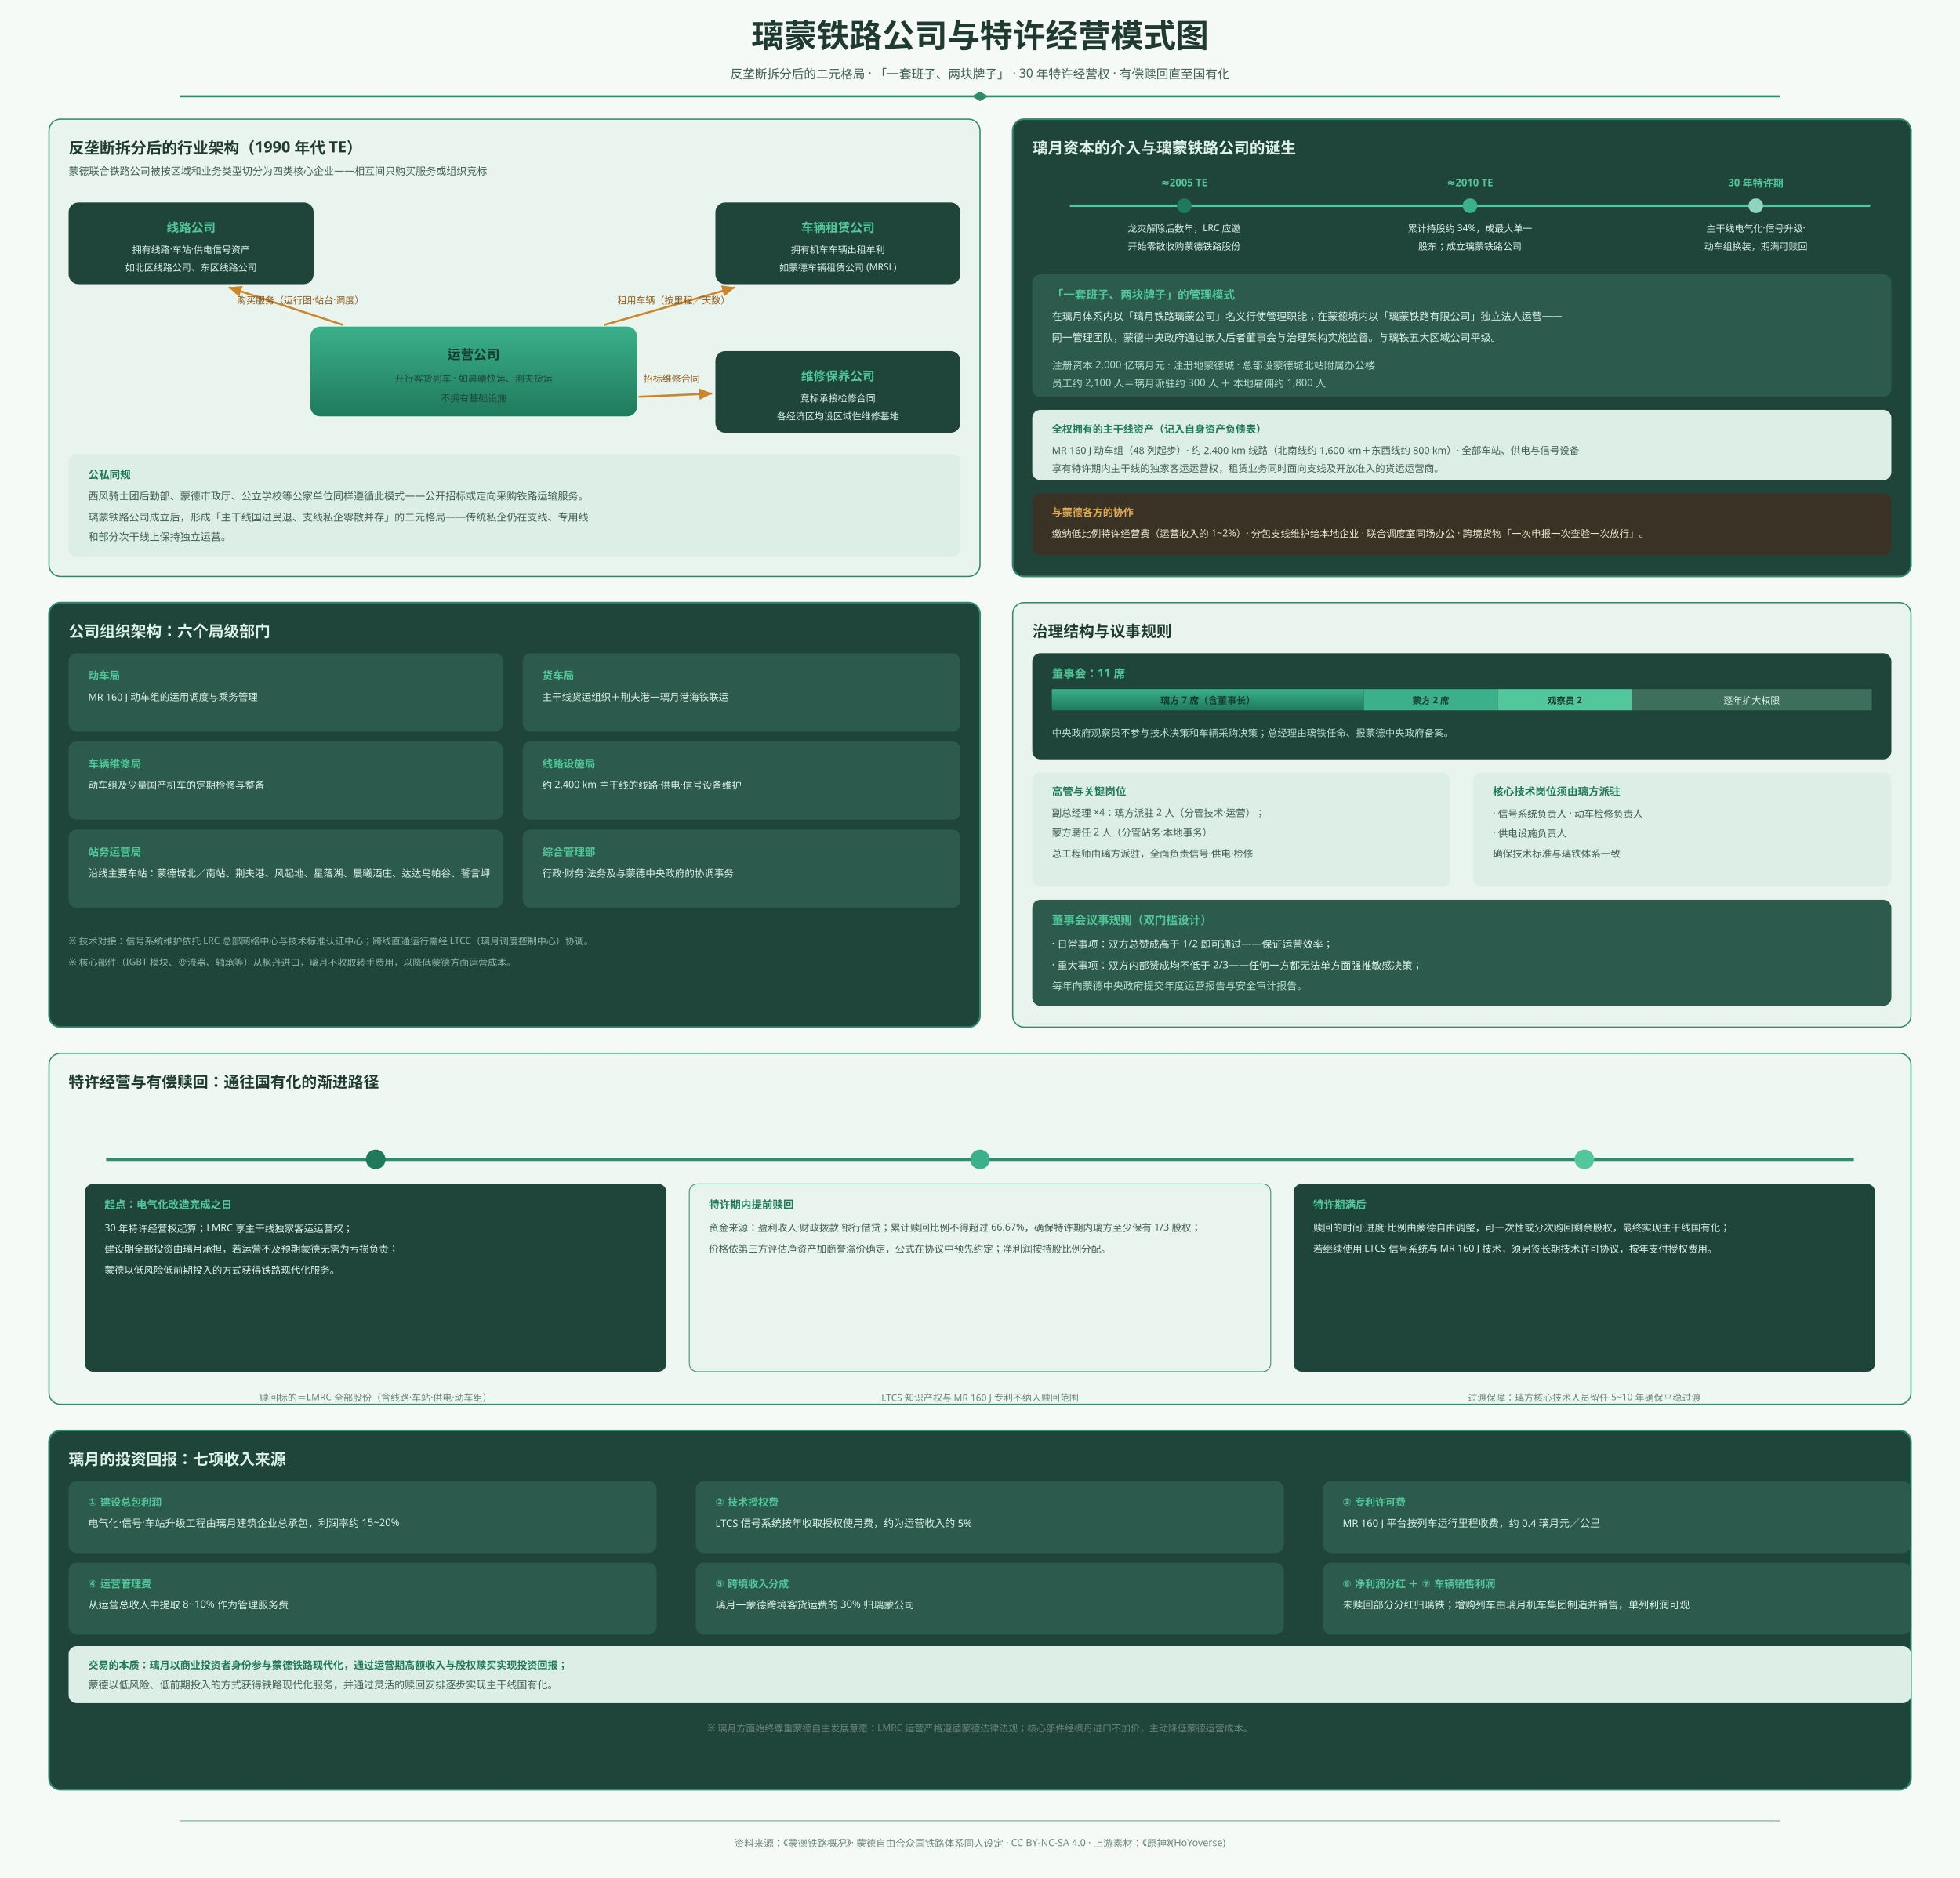
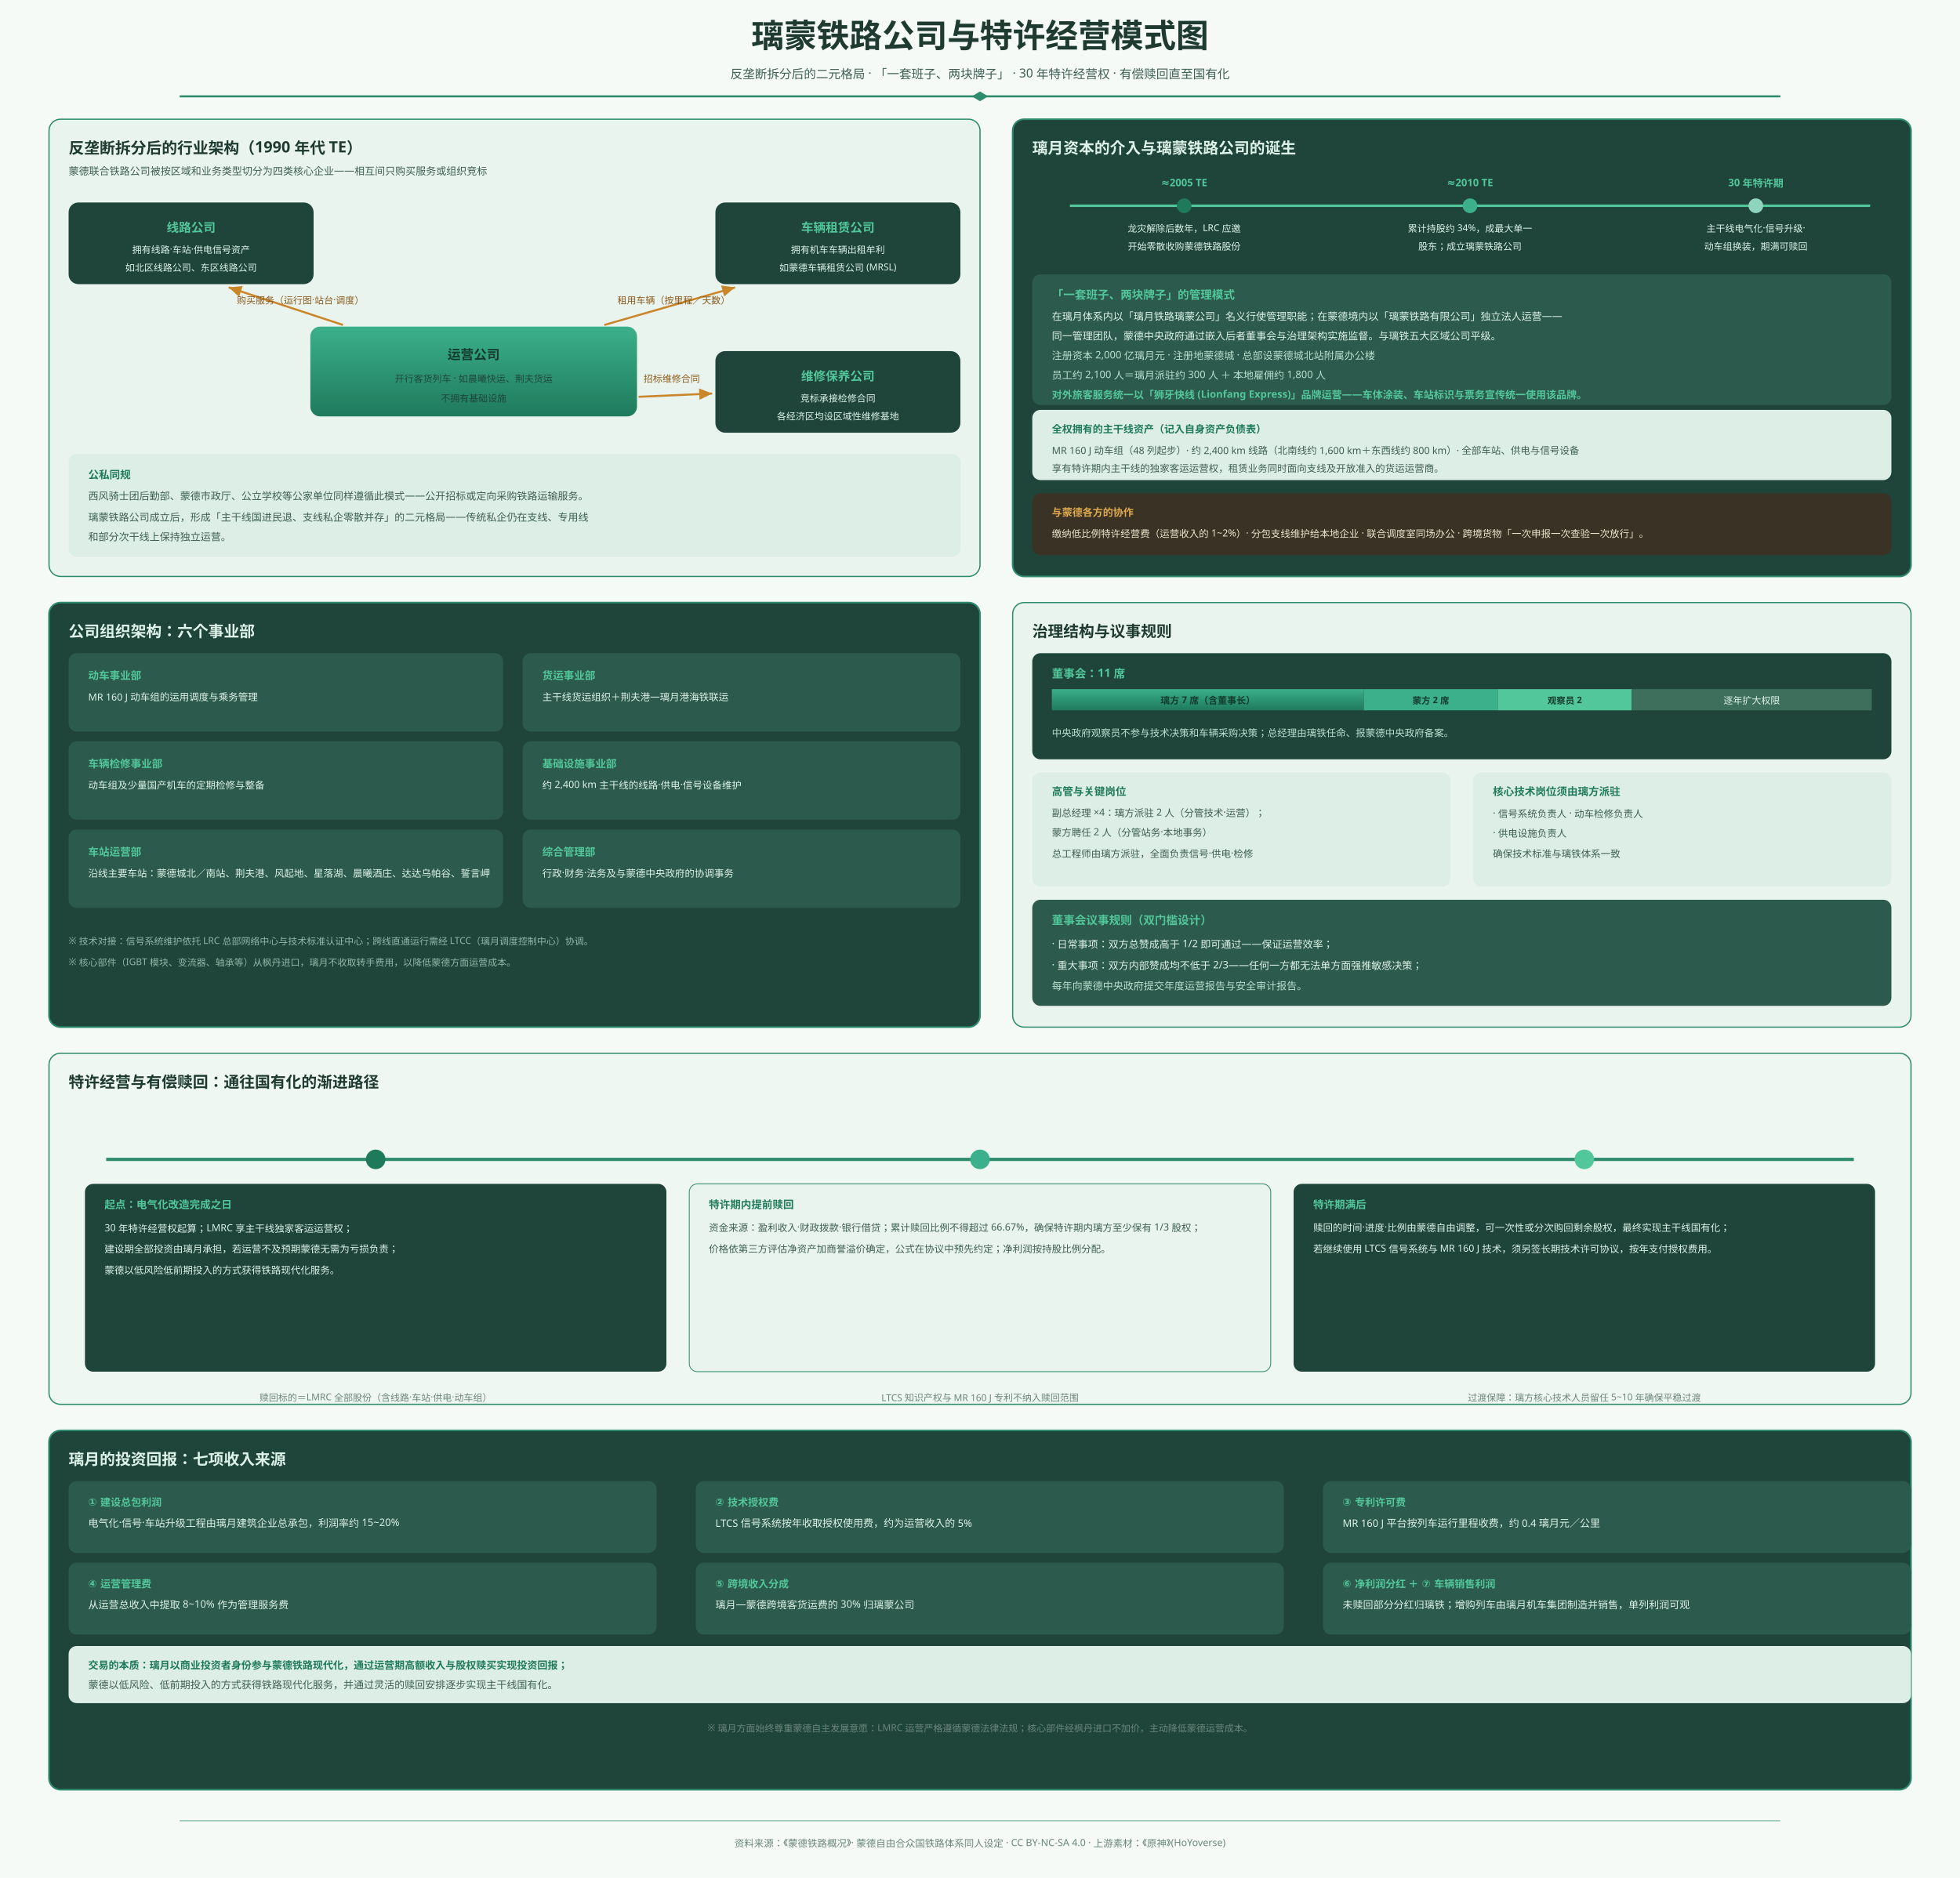
<svg xmlns="http://www.w3.org/2000/svg" viewBox="0 0 2400 2300" font-family="'Microsoft YaHei','PingFang SC','Noto Sans SC',sans-serif">
  <defs>
    <linearGradient id="anemoTop" x1="0" y1="0" x2="0" y2="1">
      <stop offset="0" stop-color="#3BB08A" />
      <stop offset="1" stop-color="#1F7A5C" />
    </linearGradient>
    <marker id="arrowAmber" viewBox="0 0 10 10" refX="9" refY="5" markerWidth="7" markerHeight="7" orient="auto-start-reverse">
      <path d="M 0 1 L 9 5 L 0 9 Z" fill="#C9862B" />
    </marker>
  </defs>
  <rect width="2400" height="2300" fill="#F5FAF7" />
  <text x="1200" y="58" text-anchor="middle" font-size="40" font-weight="700" fill="#1E3A31">璃蒙铁路公司与特许经营模式图</text>
  <text x="1200" y="96" text-anchor="middle" font-size="15" fill="#3E5F54">反垄断拆分后的二元格局 · 「一套班子、两块牌子」 · 30 年特许经营权 · 有偿赎回直至国有化</text>
  <line x1="220" y1="118" x2="2180" y2="118" stroke="#2E8B6E" stroke-width="2.5" />
  <polygon points="1200,112 1210,118 1200,124 1190,118" fill="#2E8B6E" />
  <g>
    <rect x="60" y="146" width="1140" height="560" rx="14" fill="#EAF4EE" stroke="#2E8B6E" stroke-width="1.5" />
    <text x="84" y="188" font-size="19" font-weight="700" fill="#1E3A31">反垄断拆分后的行业架构（1990 年代 TE）</text>
    <text x="84" y="214" font-size="12.5" fill="#3E5F54">蒙德联合铁路公司被按区域和业务类型切分为四类核心企业——相互间只购买服务或组织竞标</text>
    <rect x="380" y="400" width="400" height="110" rx="12" fill="url(#anemoTop)" />
    <text x="580" y="440" text-anchor="middle" font-size="16" font-weight="700" fill="#123B2D">运营公司</text>
    <text x="580" y="468" text-anchor="middle" font-size="11.5" fill="#1F453B">开行客货列车 · 如晨曦快运、荆夫货运</text>
    <text x="580" y="492" text-anchor="middle" font-size="11.5" fill="#1F453B">不拥有基础设施</text>
    <rect x="84" y="248" width="300" height="100" rx="12" fill="#1F453B" />
    <text x="234" y="284" text-anchor="middle" font-size="15" font-weight="700" fill="#52C79B">线路公司</text>
    <text x="234" y="310" text-anchor="middle" font-size="11.5" fill="#DDF2E8">拥有线路·车站·供电信号资产</text>
    <text x="234" y="332" text-anchor="middle" font-size="11.5" fill="#DDF2E8">如北区线路公司、东区线路公司</text>
    <rect x="876" y="248" width="300" height="100" rx="12" fill="#1F453B" />
    <text x="1026" y="284" text-anchor="middle" font-size="15" font-weight="700" fill="#52C79B">车辆租赁公司</text>
    <text x="1026" y="310" text-anchor="middle" font-size="11.5" fill="#DDF2E8">拥有机车车辆出租牟利</text>
    <text x="1026" y="332" text-anchor="middle" font-size="11.5" fill="#DDF2E8">如蒙德车辆租赁公司 (MRSL)</text>
    <rect x="876" y="430" width="300" height="100" rx="12" fill="#1F453B" />
    <text x="1026" y="466" text-anchor="middle" font-size="15" font-weight="700" fill="#52C79B">维修保养公司</text>
    <text x="1026" y="492" text-anchor="middle" font-size="11.5" fill="#DDF2E8">竞标承接检修合同</text>
    <text x="1026" y="514" text-anchor="middle" font-size="11.5" fill="#DDF2E8">各经济区均设区域性维修基地</text>
    <line x1="420" y1="398" x2="280" y2="352" stroke="#C9862B" stroke-width="2.5" marker-end="url(#arrowAmber)" />
    <text x="290" y="372" font-size="11.5" fill="#8A5B1D">购买服务（运行图·站台·调度）</text>
    <line x1="740" y1="398" x2="900" y2="352" stroke="#C9862B" stroke-width="2.5" marker-end="url(#arrowAmber)" />
    <text x="756" y="372" font-size="11.5" fill="#8A5B1D">租用车辆（按里程／天数）</text>
    <line x1="782" y1="486" x2="872" y2="482" stroke="#C9862B" stroke-width="2.5" marker-end="url(#arrowAmber)" />
    <text x="788" y="468" font-size="11.5" fill="#8A5B1D">招标维修合同</text>
    <rect x="84" y="556" width="1092" height="126" rx="10" fill="#DDEEE6" />
    <text x="108" y="586" font-size="13" font-weight="700" fill="#1F7A5C">公私同规</text>
    <text x="108" y="612" font-size="12.5" fill="#3E5F54">西风骑士团后勤部、蒙德市政厅、公立学校等公家单位同样遵循此模式——公开招标或定向采购铁路运输服务。</text>
    <text x="108" y="638" font-size="12.5" fill="#3E5F54">璃蒙铁路公司成立后，形成「主干线国进民退、支线私企零散并存」的二元格局——传统私企仍在支线、专用线</text>
    <text x="108" y="662" font-size="12.5" fill="#3E5F54">和部分次干线上保持独立运营。</text>
  </g>
  <g>
    <rect x="1240" y="146" width="1100" height="560" rx="14" fill="#1F453B" stroke="#2E8B6E" stroke-width="2" />
    <text x="1264" y="188" font-size="19" font-weight="700" fill="#DDF2E8">璃月资本的介入与璃蒙铁路公司的诞生</text>
    <line x1="1310" y1="252" x2="2290" y2="252" stroke="#52C79B" stroke-width="3" />
    <circle cx="1450" cy="252" r="9" fill="#1F7A5C" />
    <text x="1450" y="228" text-anchor="middle" font-size="12.5" font-weight="700" fill="#52C79B">≈2005 TE</text>
    <text x="1450" y="284" text-anchor="middle" font-size="11.5" fill="#DDF2E8">龙灾解除后数年，LRC 应邀</text>
    <text x="1450" y="306" text-anchor="middle" font-size="11.5" fill="#DDF2E8">开始零散收购蒙德铁路股份</text>
    <circle cx="1800" cy="252" r="9" fill="#3BB08A" />
    <text x="1800" y="228" text-anchor="middle" font-size="12.5" font-weight="700" fill="#52C79B">≈2010 TE</text>
    <text x="1800" y="284" text-anchor="middle" font-size="11.5" fill="#DDF2E8">累计持股约 34%，成最大单一</text>
    <text x="1800" y="306" text-anchor="middle" font-size="11.5" fill="#DDF2E8">股东；成立璃蒙铁路公司</text>
    <circle cx="2150" cy="252" r="9" fill="#8FD4BC" />
    <text x="2150" y="228" text-anchor="middle" font-size="12.5" font-weight="700" fill="#52C79B">30 年特许期</text>
    <text x="2150" y="284" text-anchor="middle" font-size="11.5" fill="#DDF2E8">主干线电气化·信号升级·</text>
    <text x="2150" y="306" text-anchor="middle" font-size="11.5" fill="#DDF2E8">动车组换装，期满可赎回</text>
-     <rect x="1264" y="336" width="1052" height="150" rx="10" fill="#2C5A4C" />
+     <rect x="1264" y="336" width="1052" height="160" rx="10" fill="#2C5A4C" />
    <text x="1288" y="366" font-size="14" font-weight="700" fill="#52C79B">「一套班子、两块牌子」的管理模式</text>
    <text x="1288" y="392" font-size="12.5" fill="#DDF2E8">在璃月体系内以「璃月铁路璃蒙公司」名义行使管理职能；在蒙德境内以「璃蒙铁路有限公司」独立法人运营——</text>
-     <text x="1288" y="418" font-size="12.5" fill="#DDF2E8">同一管理团队，蒙德中央政府通过嵌入后者董事会与治理架构实施监督。与璃铁五大区域公司平级。</text>
-     <text x="1288" y="452" font-size="12.5" fill="#B9DFCF">注册资本 2,000 亿璃月元 · 注册地蒙德城 · 总部设蒙德城北站附属办公楼</text>
-     <text x="1288" y="474" font-size="12.5" fill="#B9DFCF">员工约 2,100 人＝璃月派驻约 300 人 ＋ 本地雇佣约 1,800 人</text>
+     <text x="1288" y="416" font-size="12.5" fill="#DDF2E8">同一管理团队，蒙德中央政府通过嵌入后者董事会与治理架构实施监督。与璃铁五大区域公司平级。</text>
+     <text x="1288" y="440" font-size="12.5" fill="#B9DFCF">注册资本 2,000 亿璃月元 · 注册地蒙德城 · 总部设蒙德城北站附属办公楼</text>
+     <text x="1288" y="464" font-size="12.5" fill="#B9DFCF">员工约 2,100 人＝璃月派驻约 300 人 ＋ 本地雇佣约 1,800 人</text>
+     <text x="1288" y="488" font-size="12.5" font-weight="700" fill="#52C79B">对外旅客服务统一以「狮牙快线 (Lionfang Express)」品牌运营——车体涂装、车站标识与票务宣传统一使用该品牌。</text>
    <rect x="1264" y="502" width="1052" height="86" rx="10" fill="#DDEEE6" />
    <text x="1288" y="530" font-size="12.5" font-weight="700" fill="#1F7A5C">全权拥有的主干线资产（记入自身资产负债表）</text>
    <text x="1288" y="556" font-size="12" fill="#3E5F54">MR 160 J 动车组（48 列起步）· 约 2,400 km 线路（北南线约 1,600 km＋东西线约 800 km）· 全部车站、供电与信号设备</text>
    <text x="1288" y="578" font-size="12" fill="#3E5F54">享有特许期内主干线的独家客运运营权，租赁业务同时面向支线及开放准入的货运运营商。</text>
    <rect x="1264" y="604" width="1052" height="76" rx="10" fill="#3A3325" />
    <text x="1288" y="632" font-size="12.5" font-weight="700" fill="#E0A94E">与蒙德各方的协作</text>
    <text x="1288" y="658" font-size="12" fill="#EDE3CC">缴纳低比例特许经营费（运营收入的 1~2%）· 分包支线维护给本地企业 · 联合调度室同场办公 · 跨境货物「一次申报一次查验一次放行」。</text>
  </g>
  <g>
    <rect x="60" y="738" width="1140" height="520" rx="14" fill="#1F453B" stroke="#2E8B6E" stroke-width="2" />
-     <text x="84" y="780" font-size="19" font-weight="700" fill="#DDF2E8">公司组织架构：六个局级部门</text>
+     <text x="84" y="780" font-size="19" font-weight="700" fill="#DDF2E8">公司组织架构：六个事业部</text>
    <g font-size="13">
      <rect x="84" y="800" width="532" height="96" rx="10" fill="#2C5A4C" />
-       <text x="108" y="832" font-weight="700" fill="#52C79B">动车局</text>
+       <text x="108" y="832" font-weight="700" fill="#52C79B">动车事业部</text>
      <text x="108" y="858" font-size="12" fill="#DDF2E8">MR 160 J 动车组的运用调度与乘务管理</text>
      <rect x="640" y="800" width="536" height="96" rx="10" fill="#2C5A4C" />
-       <text x="664" y="832" font-weight="700" fill="#52C79B">货车局</text>
+       <text x="664" y="832" font-weight="700" fill="#52C79B">货运事业部</text>
      <text x="664" y="858" font-size="12" fill="#DDF2E8">主干线货运组织＋荆夫港—璃月港海铁联运</text>
      <rect x="84" y="908" width="532" height="96" rx="10" fill="#2C5A4C" />
-       <text x="108" y="940" font-weight="700" fill="#52C79B">车辆维修局</text>
+       <text x="108" y="940" font-weight="700" fill="#52C79B">车辆检修事业部</text>
      <text x="108" y="966" font-size="12" fill="#DDF2E8">动车组及少量国产机车的定期检修与整备</text>
      <rect x="640" y="908" width="536" height="96" rx="10" fill="#2C5A4C" />
-       <text x="664" y="940" font-weight="700" fill="#52C79B">线路设施局</text>
+       <text x="664" y="940" font-weight="700" fill="#52C79B">基础设施事业部</text>
      <text x="664" y="966" font-size="12" fill="#DDF2E8">约 2,400 km 主干线的线路·供电·信号设备维护</text>
      <rect x="84" y="1016" width="532" height="96" rx="10" fill="#2C5A4C" />
-       <text x="108" y="1048" font-weight="700" fill="#52C79B">站务运营局</text>
+       <text x="108" y="1048" font-weight="700" fill="#52C79B">车站运营部</text>
      <text x="108" y="1074" font-size="12" fill="#DDF2E8">沿线主要车站：蒙德城北／南站、荆夫港、风起地、星落湖、晨曦酒庄、达达乌帕谷、誓言岬</text>
      <rect x="640" y="1016" width="536" height="96" rx="10" fill="#2C5A4C" />
      <text x="664" y="1048" font-weight="700" fill="#52C79B">综合管理部</text>
      <text x="664" y="1074" font-size="12" fill="#DDF2E8">行政·财务·法务及与蒙德中央政府的协调事务</text>
    </g>
    <text x="84" y="1156" font-size="11.5" fill="#8FB5A6">※ 技术对接：信号系统维护依托 LRC 总部网络中心与技术标准认证中心；跨线直通运行需经 LTCC（璃月调度控制中心）协调。</text>
    <text x="84" y="1182" font-size="11.5" fill="#8FB5A6">※ 核心部件（IGBT 模块、变流器、轴承等）从枫丹进口，璃月不收取转手费用，以降低蒙德方面运营成本。</text>
  </g>
  <g>
    <rect x="1240" y="738" width="1100" height="520" rx="14" fill="#EAF4EE" stroke="#2E8B6E" stroke-width="1.5" />
    <text x="1264" y="780" font-size="19" font-weight="700" fill="#1E3A31">治理结构与议事规则</text>
    <rect x="1264" y="800" width="1052" height="130" rx="10" fill="#1F453B" />
    <text x="1288" y="830" font-size="14" font-weight="700" fill="#52C79B">董事会：11 席</text>
    <rect x="1288" y="844" width="382" height="26" fill="url(#anemoTop)" />
    <rect x="1670" y="844" width="164" height="26" fill="#3BB08A" />
    <rect x="1834" y="844" width="164" height="26" fill="#52C79B" />
    <rect x="1998" y="844" width="294" height="26" fill="#3E6E5C" />
    <text x="1479" y="862" text-anchor="middle" font-size="11.5" font-weight="700" fill="#123B2D">璃方 7 席（含董事长）</text>
    <text x="1752" y="862" text-anchor="middle" font-size="11" font-weight="700" fill="#123B2D">蒙方 2 席</text>
    <text x="1916" y="862" text-anchor="middle" font-size="11" font-weight="700" fill="#123B2D">观察员 2</text>
    <text x="2145" y="862" text-anchor="middle" font-size="11.5" fill="#DDF2E8">逐年扩大权限</text>
    <text x="1288" y="902" font-size="12" fill="#B9DFCF">中央政府观察员不参与技术决策和车辆采购决策；总经理由璃铁任命、报蒙德中央政府备案。</text>
    <rect x="1264" y="946" width="512" height="140" rx="10" fill="#DDEEE6" />
    <text x="1288" y="974" font-size="13" font-weight="700" fill="#1F7A5C">高管与关键岗位</text>
    <text x="1288" y="1000" font-size="12" fill="#3E5F54">副总经理 ×4：璃方派驻 2 人（分管技术·运营）；</text>
    <text x="1288" y="1024" font-size="12" fill="#3E5F54">蒙方聘任 2 人（分管站务·本地事务）</text>
    <text x="1288" y="1050" font-size="12" fill="#3E5F54">总工程师由璃方派驻，全面负责信号·供电·检修</text>
    <rect x="1804" y="946" width="512" height="140" rx="10" fill="#DDEEE6" />
    <text x="1828" y="974" font-size="13" font-weight="700" fill="#1F7A5C">核心技术岗位须由璃方派驻</text>
    <text x="1828" y="1000" font-size="12" fill="#3E5F54">· 信号系统负责人 · 动车检修负责人</text>
    <text x="1828" y="1024" font-size="12" fill="#3E5F54">· 供电设施负责人</text>
    <text x="1828" y="1050" font-size="12" fill="#3E5F54">确保技术标准与璃铁体系一致</text>
    <rect x="1264" y="1102" width="1052" height="130" rx="10" fill="#2C5A4C" />
    <text x="1288" y="1132" font-size="14" font-weight="700" fill="#52C79B">董事会议事规则（双门槛设计）</text>
    <text x="1288" y="1160" font-size="12.5" fill="#DDF2E8">· 日常事项：双方总赞成高于 1/2 即可通过——保证运营效率；</text>
    <text x="1288" y="1186" font-size="12.5" fill="#DDF2E8">· 重大事项：双方内部赞成均不低于 2/3——任何一方都无法单方面强推敏感决策；</text>
    <text x="1288" y="1212" font-size="12.5" fill="#B9DFCF">每年向蒙德中央政府提交年度运营报告与安全审计报告。</text>
  </g>
  <g>
    <rect x="60" y="1290" width="2280" height="430" rx="14" fill="#EFF7F2" stroke="#2E8B6E" stroke-width="1.5" />
    <text x="84" y="1332" font-size="19" font-weight="700" fill="#1E3A31">特许经营与有偿赎回：通往国有化的渐进路径</text>
    <line x1="130" y1="1420" x2="2270" y2="1420" stroke="#2E8B6E" stroke-width="4" />
    <circle cx="460" cy="1420" r="12" fill="#1F7A5C" />
    <rect x="104" y="1450" width="712" height="230" rx="10" fill="#1F453B" />
    <text x="128" y="1480" font-size="13" font-weight="700" fill="#52C79B">起点：电气化改造完成之日</text>
    <text x="128" y="1508" font-size="12" fill="#DDF2E8">30 年特许经营权起算；LMRC 享主干线独家客运运营权；</text>
    <text x="128" y="1534" font-size="12" fill="#DDF2E8">建设期全部投资由璃月承担，若运营不及预期蒙德无需为亏损负责；</text>
    <text x="128" y="1560" font-size="12" fill="#DDF2E8">蒙德以低风险低前期投入的方式获得铁路现代化服务。</text>
    <text x="460" y="1716" text-anchor="middle" font-size="11.5" fill="#6B857B">赎回标的＝LMRC 全部股份（含线路·车站·供电·动车组）</text>
    <circle cx="1200" cy="1420" r="12" fill="#3BB08A" />
    <rect x="844" y="1450" width="712" height="230" rx="10" fill="#EAF4EE" stroke="#2E8B6E" />
    <text x="868" y="1480" font-size="13" font-weight="700" fill="#1F7A5C">特许期内提前赎回</text>
    <text x="868" y="1508" font-size="12" fill="#3E5F54">资金来源：盈利收入·财政拨款·银行借贷；累计赎回比例不得超过 66.67%，确保特许期内璃方至少保有 1/3 股权；</text>
    <text x="868" y="1534" font-size="12" fill="#3E5F54">价格依第三方评估净资产加商誉溢价确定，公式在协议中预先约定；净利润按持股比例分配。</text>
    <text x="1200" y="1716" text-anchor="middle" font-size="11.5" fill="#6B857B">LTCS 知识产权与 MR 160 J 专利不纳入赎回范围</text>
    <circle cx="1940" cy="1420" r="12" fill="#52C79B" />
    <rect x="1584" y="1450" width="712" height="230" rx="10" fill="#1F453B" />
    <text x="1608" y="1480" font-size="13" font-weight="700" fill="#52C79B">特许期满后</text>
    <text x="1608" y="1508" font-size="12" fill="#DDF2E8">赎回的时间·进度·比例由蒙德自由调整，可一次性或分次购回剩余股权，最终实现主干线国有化；</text>
    <text x="1608" y="1534" font-size="12" fill="#DDF2E8">若继续使用 LTCS 信号系统与 MR 160 J 技术，须另签长期技术许可协议，按年支付授权费用。</text>
    <text x="1940" y="1716" text-anchor="middle" font-size="11.5" fill="#6B857B">过渡保障：璃方核心技术人员留任 5~10 年确保平稳过渡</text>
  </g>
  <g>
    <rect x="60" y="1752" width="2280" height="440" rx="14" fill="#1F453B" stroke="#2E8B6E" stroke-width="2" />
    <text x="84" y="1794" font-size="19" font-weight="700" fill="#DDF2E8">璃月的投资回报：七项收入来源</text>
    <g font-size="12.5">
      <rect x="84" y="1814" width="720" height="88" rx="10" fill="#2C5A4C" />
      <text x="108" y="1844" font-weight="700" fill="#52C79B">① 建设总包利润</text>
      <text x="108" y="1870" fill="#DDF2E8">电气化·信号·车站升级工程由璃月建筑企业总承包，利润率约 15~20%</text>
      <rect x="852" y="1814" width="720" height="88" rx="10" fill="#2C5A4C" />
      <text x="876" y="1844" font-weight="700" fill="#52C79B">② 技术授权费</text>
      <text x="876" y="1870" fill="#DDF2E8">LTCS 信号系统按年收取授权使用费，约为运营收入的 5%</text>
      <rect x="1620" y="1814" width="720" height="88" rx="10" fill="#2C5A4C" />
      <text x="1644" y="1844" font-weight="700" fill="#52C79B">③ 专利许可费</text>
      <text x="1644" y="1870" fill="#DDF2E8">MR 160 J 平台按列车运行里程收费，约 0.4 璃月元／公里</text>
      <rect x="84" y="1914" width="720" height="88" rx="10" fill="#2C5A4C" />
      <text x="108" y="1944" font-weight="700" fill="#52C79B">④ 运营管理费</text>
      <text x="108" y="1970" fill="#DDF2E8">从运营总收入中提取 8~10% 作为管理服务费</text>
      <rect x="852" y="1914" width="720" height="88" rx="10" fill="#2C5A4C" />
      <text x="876" y="1944" font-weight="700" fill="#52C79B">⑤ 跨境收入分成</text>
      <text x="876" y="1970" fill="#DDF2E8">璃月—蒙德跨境客货运费的 30% 归璃蒙公司</text>
      <rect x="1620" y="1914" width="720" height="88" rx="10" fill="#2C5A4C" />
      <text x="1644" y="1944" font-weight="700" fill="#52C79B">⑥ 净利润分红 ＋ ⑦ 车辆销售利润</text>
      <text x="1644" y="1970" fill="#DDF2E8">未赎回部分分红归璃铁；增购列车由璃月机车集团制造并销售，单列利润可观</text>
    </g>
    <rect x="84" y="2016" width="2256" height="70" rx="10" fill="#DDEEE6" />
    <text x="108" y="2044" font-size="12.5" font-weight="700" fill="#1F7A5C">交易的本质：璃月以商业投资者身份参与蒙德铁路现代化，通过运营期高额收入与股权赎买实现投资回报；</text>
    <text x="108" y="2068" font-size="12.5" fill="#3E5F54">蒙德以低风险、低前期投入的方式获得铁路现代化服务，并通过灵活的赎回安排逐步实现主干线国有化。</text>
    <text x="1200" y="2120" text-anchor="middle" font-size="11.5" fill="#6B857B">※ 璃月方面始终尊重蒙德自主发展意愿：LMRC 运营严格遵循蒙德法律法规；核心部件经枫丹进口不加价，主动降低蒙德运营成本。</text>
  </g>
  <line x1="220" y1="2230" x2="2180" y2="2230" stroke="#2E8B6E" stroke-width="1.5" opacity="0.5" />
  <text x="1200" y="2262" text-anchor="middle" font-size="12" fill="#6B857B">资料来源：《蒙德铁路概况》· 蒙德自由合众国铁路体系同人设定 · CC BY-NC-SA 4.0 · 上游素材：《原神》(HoYoverse)</text>
</svg>
